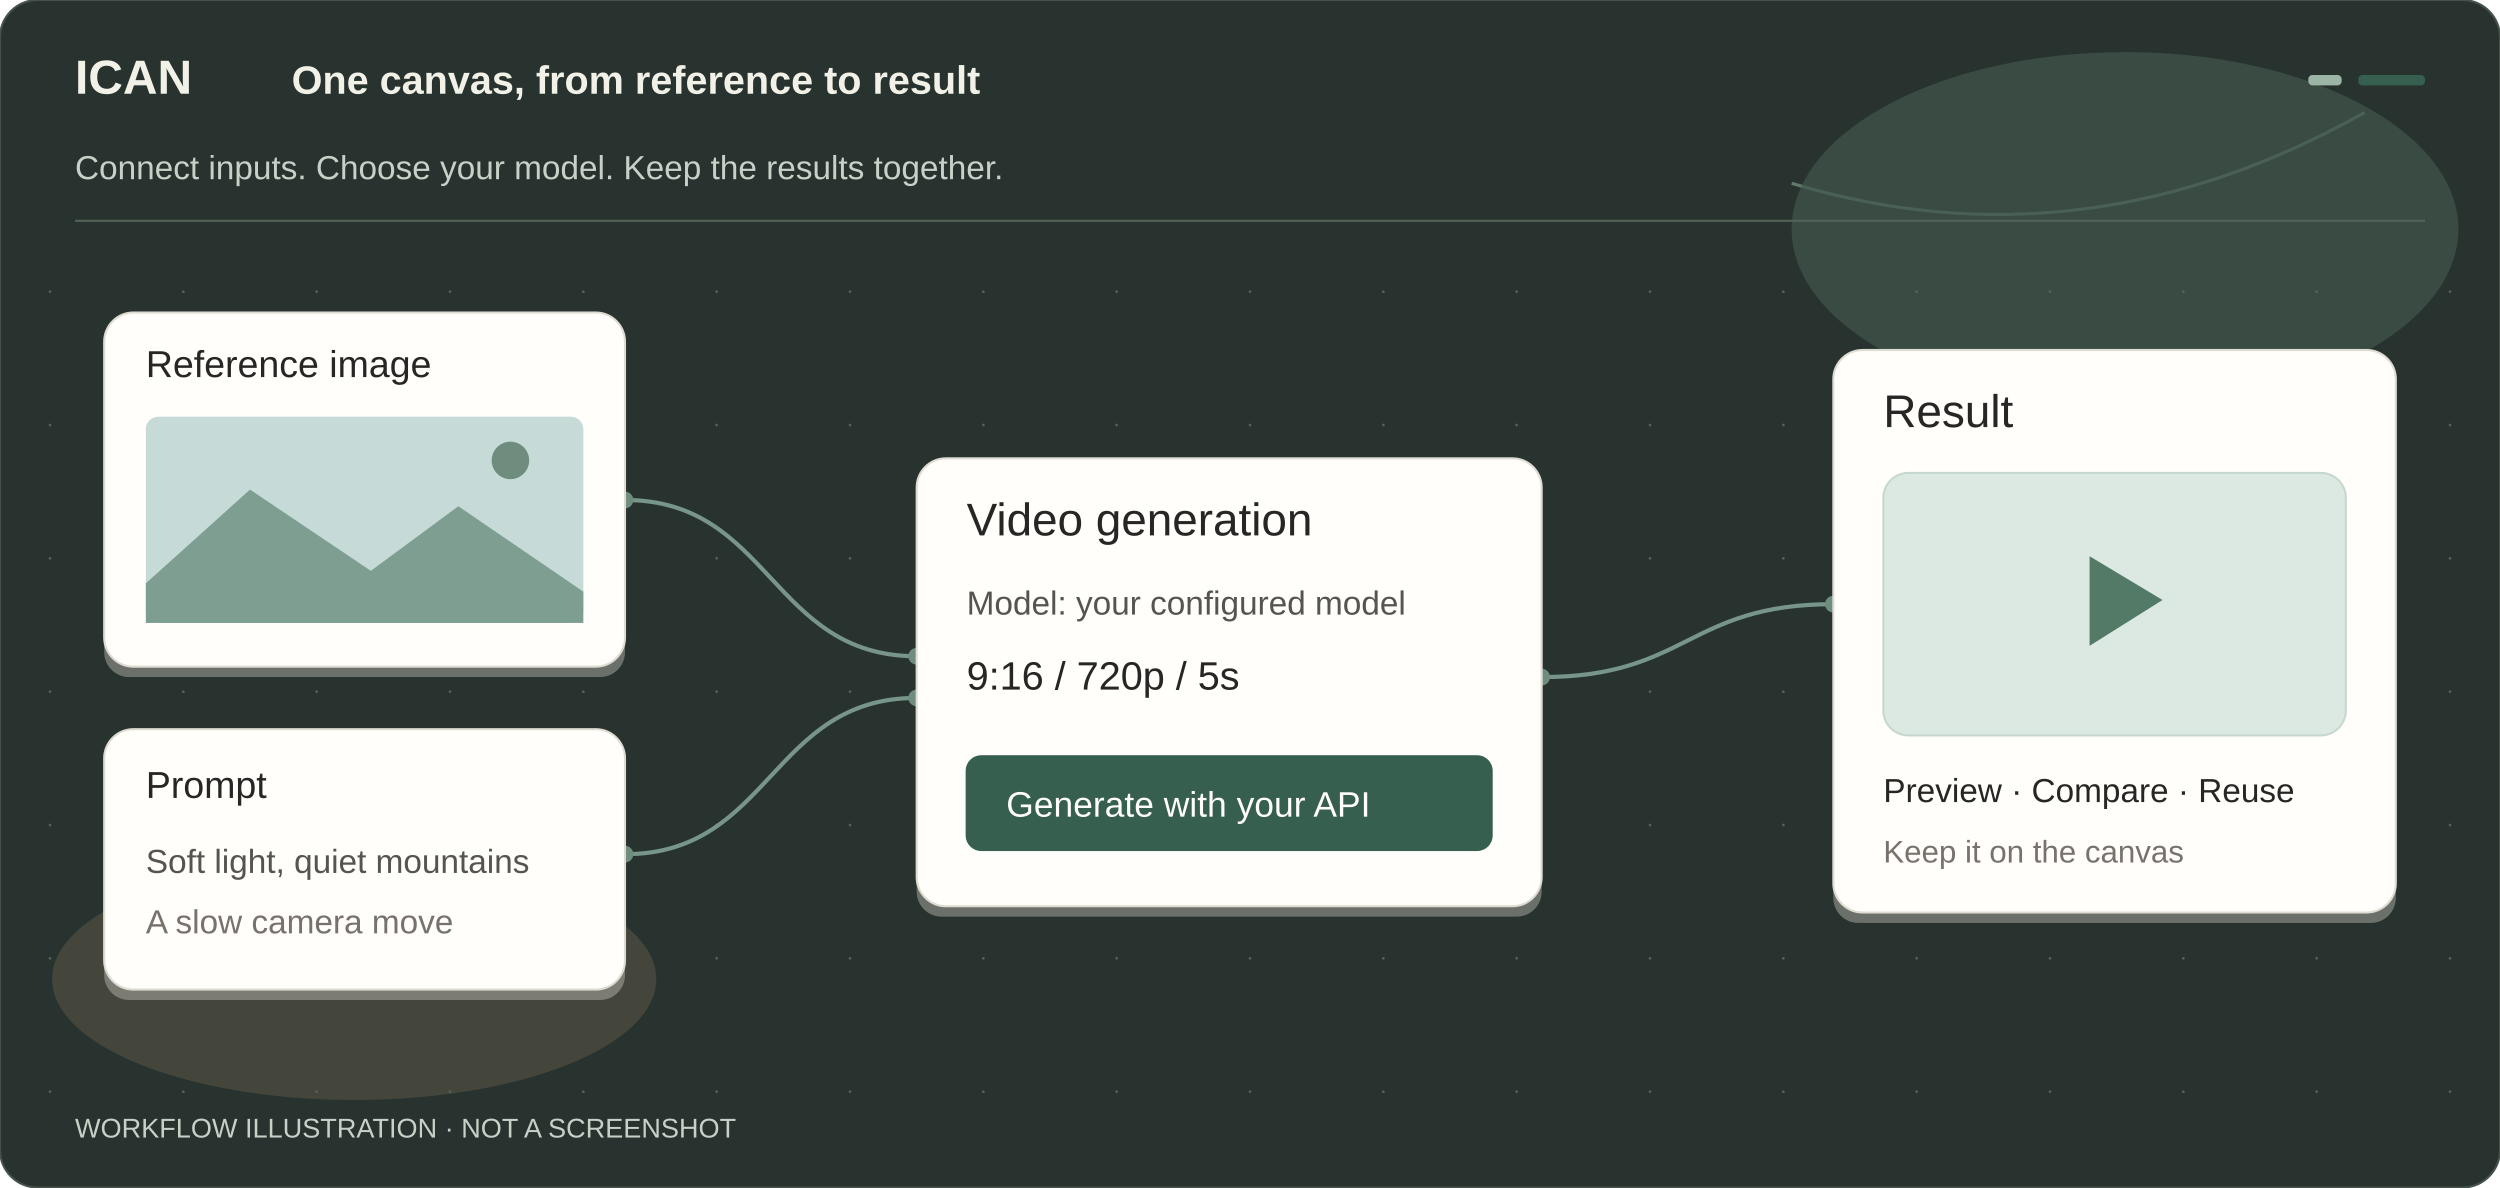
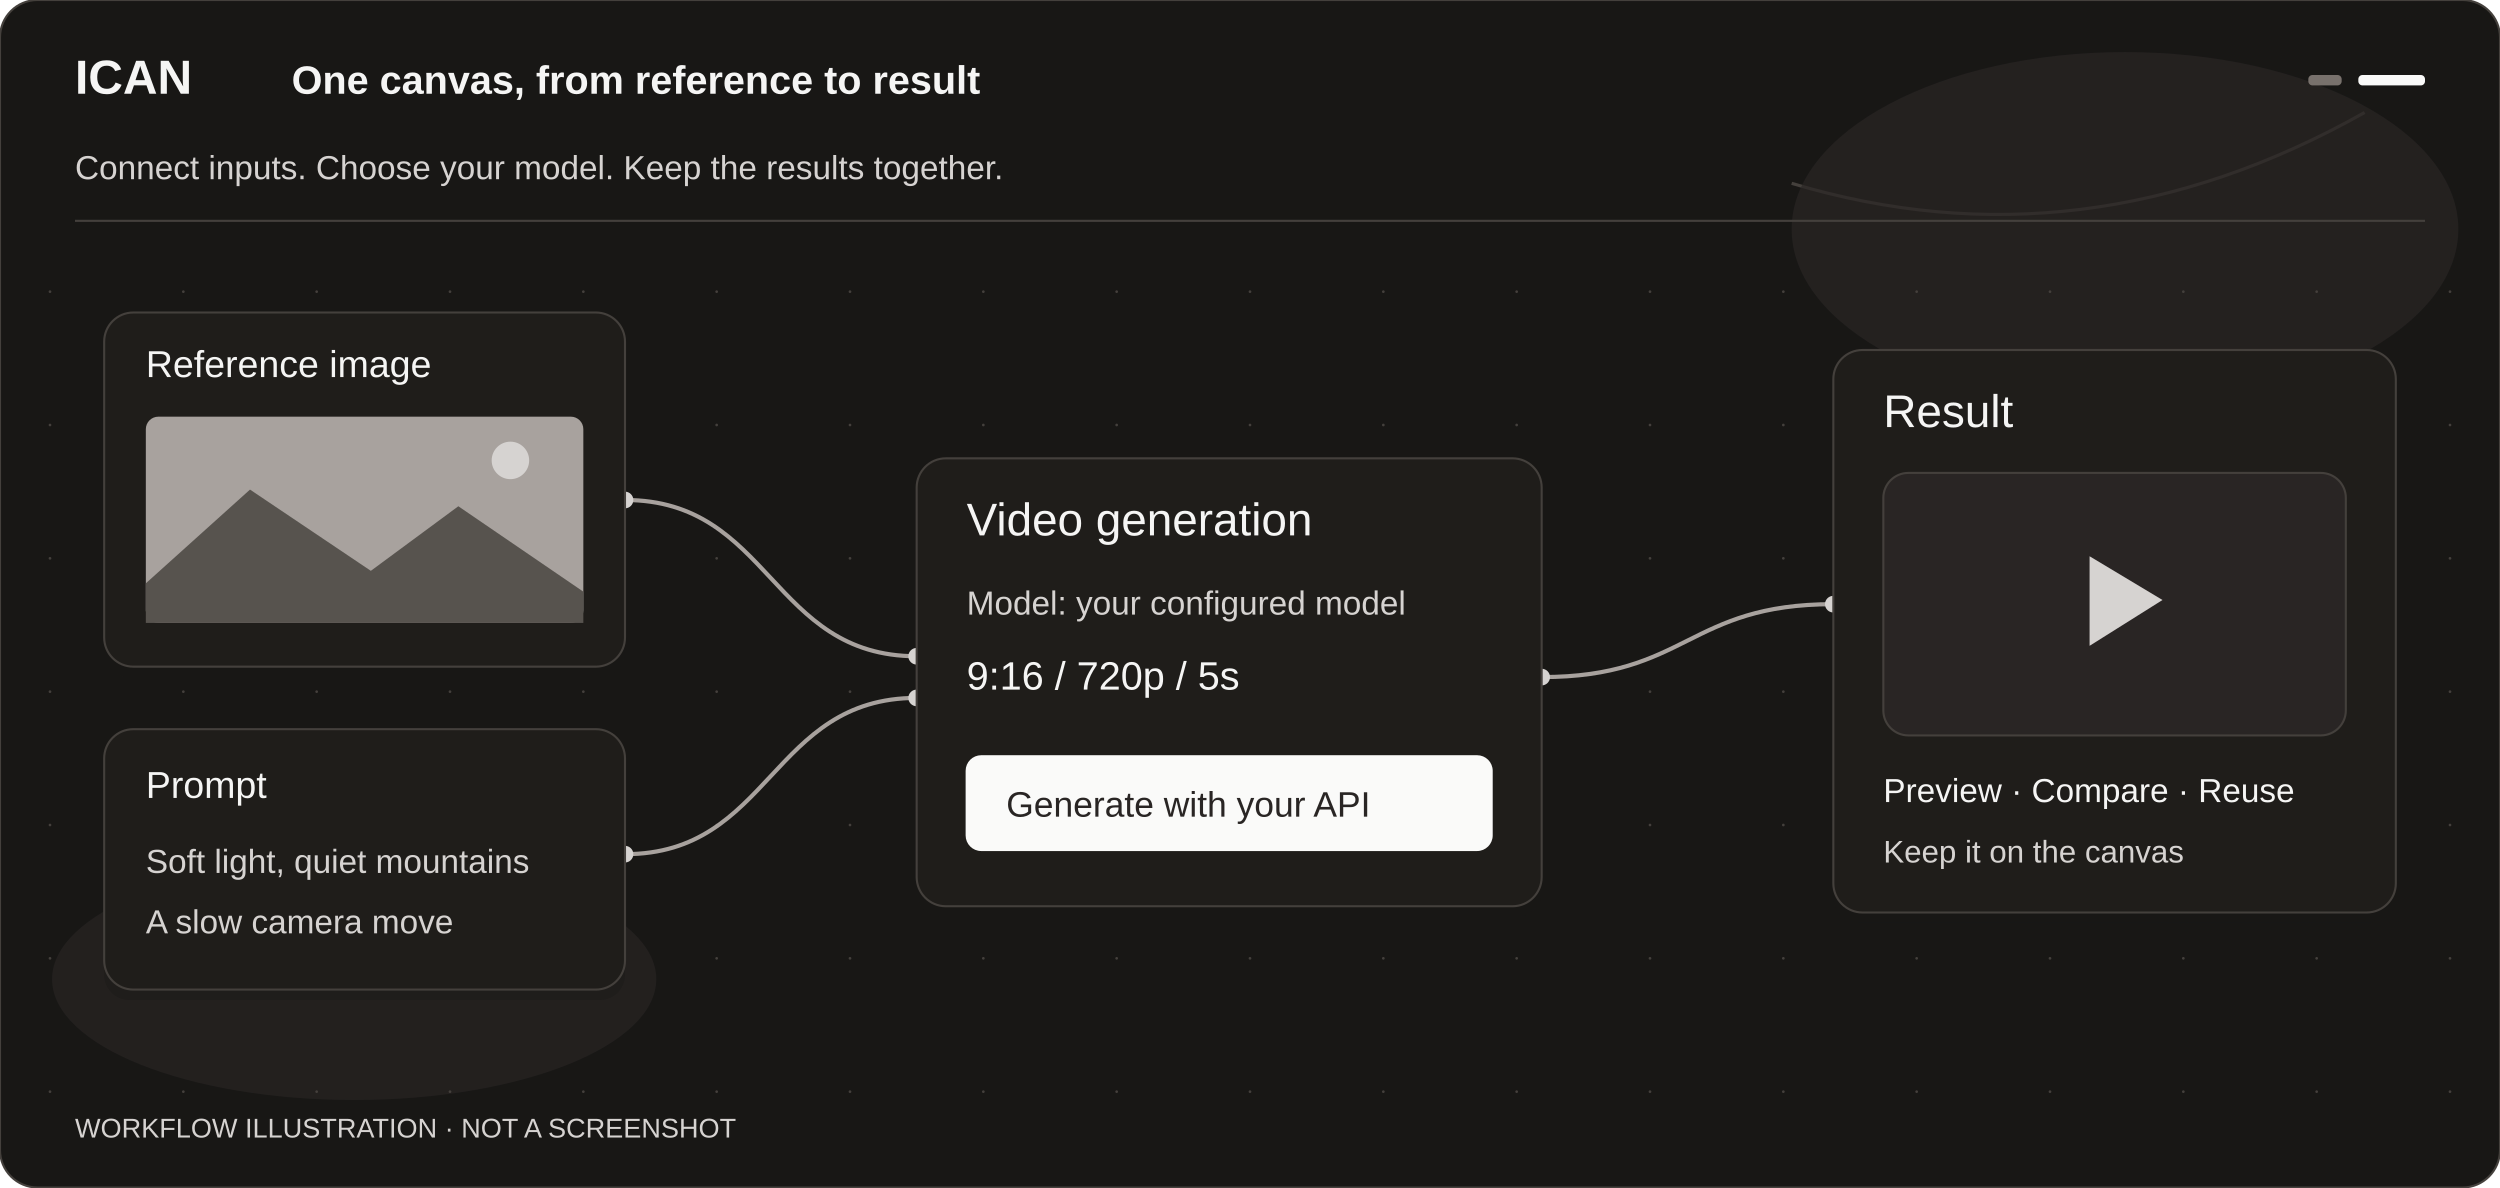
<svg xmlns="http://www.w3.org/2000/svg" width="1200" height="570" viewBox="0 0 1200 570" role="img" aria-labelledby="title desc" font-family="Arial, 'Noto Sans CJK SC', 'Microsoft YaHei', sans-serif">
-   <rect x="0" y="0" width="1200" height="570" rx="18" fill="#28332f" stroke="#45514a" />
-   <path d="M860 88 Q1000 130 1135 54" fill="none" stroke="#617a6b" stroke-width="1.5" />
-   <ellipse cx="170" cy="470" rx="145" ry="58" fill="#535044" opacity=".65" />
-   <ellipse cx="1020" cy="110" rx="160" ry="85" fill="#40564b" opacity=".7" />
-   <g fill="#566258">
+   <rect x="0" y="0" width="1200" height="570" rx="18" fill="#181715" stroke="#44403c" />
+   <path d="M860 88 Q1000 130 1135 54" fill="none" stroke="#44403c" stroke-width="1.5" />
+   <ellipse cx="170" cy="470" rx="145" ry="58" fill="#292524" opacity=".65" />
+   <ellipse cx="1020" cy="110" rx="160" ry="85" fill="#292524" opacity=".7" />
+   <g fill="#44403c">
    <circle cx="24" cy="140" r=".65" />
    <circle cx="24" cy="204" r=".65" />
    <circle cx="24" cy="268" r=".65" />
    <circle cx="24" cy="332" r=".65" />
    <circle cx="24" cy="396" r=".65" />
    <circle cx="24" cy="460" r=".65" />
    <circle cx="24" cy="524" r=".65" />
    <circle cx="88" cy="140" r=".65" />
    <circle cx="88" cy="204" r=".65" />
    <circle cx="88" cy="268" r=".65" />
    <circle cx="88" cy="332" r=".65" />
    <circle cx="88" cy="396" r=".65" />
    <circle cx="88" cy="460" r=".65" />
    <circle cx="88" cy="524" r=".65" />
    <circle cx="152" cy="140" r=".65" />
    <circle cx="152" cy="204" r=".65" />
    <circle cx="152" cy="268" r=".65" />
    <circle cx="152" cy="332" r=".65" />
    <circle cx="152" cy="396" r=".65" />
    <circle cx="152" cy="460" r=".65" />
    <circle cx="152" cy="524" r=".65" />
    <circle cx="216" cy="140" r=".65" />
    <circle cx="216" cy="204" r=".65" />
    <circle cx="216" cy="268" r=".65" />
    <circle cx="216" cy="332" r=".65" />
    <circle cx="216" cy="396" r=".65" />
    <circle cx="216" cy="460" r=".65" />
    <circle cx="216" cy="524" r=".65" />
    <circle cx="280" cy="140" r=".65" />
    <circle cx="280" cy="204" r=".65" />
    <circle cx="280" cy="268" r=".65" />
    <circle cx="280" cy="332" r=".65" />
    <circle cx="280" cy="396" r=".65" />
    <circle cx="280" cy="460" r=".65" />
    <circle cx="280" cy="524" r=".65" />
    <circle cx="344" cy="140" r=".65" />
    <circle cx="344" cy="204" r=".65" />
    <circle cx="344" cy="268" r=".65" />
    <circle cx="344" cy="332" r=".65" />
    <circle cx="344" cy="396" r=".65" />
    <circle cx="344" cy="460" r=".65" />
    <circle cx="344" cy="524" r=".65" />
    <circle cx="408" cy="140" r=".65" />
    <circle cx="408" cy="204" r=".65" />
    <circle cx="408" cy="268" r=".65" />
    <circle cx="408" cy="332" r=".65" />
    <circle cx="408" cy="396" r=".65" />
    <circle cx="408" cy="460" r=".65" />
    <circle cx="408" cy="524" r=".65" />
    <circle cx="472" cy="140" r=".65" />
    <circle cx="472" cy="204" r=".65" />
    <circle cx="472" cy="268" r=".65" />
    <circle cx="472" cy="332" r=".65" />
    <circle cx="472" cy="396" r=".65" />
    <circle cx="472" cy="460" r=".65" />
    <circle cx="472" cy="524" r=".65" />
    <circle cx="536" cy="140" r=".65" />
    <circle cx="536" cy="204" r=".65" />
    <circle cx="536" cy="268" r=".65" />
    <circle cx="536" cy="332" r=".65" />
    <circle cx="536" cy="396" r=".65" />
    <circle cx="536" cy="460" r=".65" />
    <circle cx="536" cy="524" r=".65" />
    <circle cx="600" cy="140" r=".65" />
    <circle cx="600" cy="204" r=".65" />
    <circle cx="600" cy="268" r=".65" />
    <circle cx="600" cy="332" r=".65" />
    <circle cx="600" cy="396" r=".65" />
    <circle cx="600" cy="460" r=".65" />
    <circle cx="600" cy="524" r=".65" />
    <circle cx="664" cy="140" r=".65" />
    <circle cx="664" cy="204" r=".65" />
    <circle cx="664" cy="268" r=".65" />
    <circle cx="664" cy="332" r=".65" />
    <circle cx="664" cy="396" r=".65" />
    <circle cx="664" cy="460" r=".65" />
    <circle cx="664" cy="524" r=".65" />
    <circle cx="728" cy="140" r=".65" />
    <circle cx="728" cy="204" r=".65" />
    <circle cx="728" cy="268" r=".65" />
    <circle cx="728" cy="332" r=".65" />
    <circle cx="728" cy="396" r=".65" />
    <circle cx="728" cy="460" r=".65" />
    <circle cx="728" cy="524" r=".65" />
    <circle cx="792" cy="140" r=".65" />
    <circle cx="792" cy="204" r=".65" />
    <circle cx="792" cy="268" r=".65" />
    <circle cx="792" cy="332" r=".65" />
    <circle cx="792" cy="396" r=".65" />
    <circle cx="792" cy="460" r=".65" />
    <circle cx="792" cy="524" r=".65" />
    <circle cx="856" cy="140" r=".65" />
    <circle cx="856" cy="204" r=".65" />
    <circle cx="856" cy="268" r=".65" />
    <circle cx="856" cy="332" r=".65" />
    <circle cx="856" cy="396" r=".65" />
    <circle cx="856" cy="460" r=".65" />
    <circle cx="856" cy="524" r=".65" />
    <circle cx="920" cy="140" r=".65" />
    <circle cx="920" cy="204" r=".65" />
    <circle cx="920" cy="268" r=".65" />
    <circle cx="920" cy="332" r=".65" />
    <circle cx="920" cy="396" r=".65" />
    <circle cx="920" cy="460" r=".65" />
    <circle cx="920" cy="524" r=".65" />
    <circle cx="984" cy="140" r=".65" />
    <circle cx="984" cy="204" r=".65" />
    <circle cx="984" cy="268" r=".65" />
    <circle cx="984" cy="332" r=".65" />
    <circle cx="984" cy="396" r=".65" />
    <circle cx="984" cy="460" r=".65" />
    <circle cx="984" cy="524" r=".65" />
    <circle cx="1048" cy="140" r=".65" />
    <circle cx="1048" cy="204" r=".65" />
    <circle cx="1048" cy="268" r=".65" />
    <circle cx="1048" cy="332" r=".65" />
    <circle cx="1048" cy="396" r=".65" />
    <circle cx="1048" cy="460" r=".65" />
    <circle cx="1048" cy="524" r=".65" />
    <circle cx="1112" cy="140" r=".65" />
    <circle cx="1112" cy="204" r=".65" />
    <circle cx="1112" cy="268" r=".65" />
    <circle cx="1112" cy="332" r=".65" />
    <circle cx="1112" cy="396" r=".65" />
    <circle cx="1112" cy="460" r=".65" />
    <circle cx="1112" cy="524" r=".65" />
    <circle cx="1176" cy="140" r=".65" />
    <circle cx="1176" cy="204" r=".65" />
    <circle cx="1176" cy="268" r=".65" />
    <circle cx="1176" cy="332" r=".65" />
    <circle cx="1176" cy="396" r=".65" />
    <circle cx="1176" cy="460" r=".65" />
    <circle cx="1176" cy="524" r=".65" />
  </g>
  <g font-family="Arial, 'Noto Sans CJK SC', 'Microsoft YaHei', sans-serif">
-     <path d="M36 106 H1164" stroke="#536157" />
-     <text x="36" y="45" font-size="23" fill="#f1f1e8" font-weight="700">ICAN</text>
-     <text x="140" y="45" font-size="19" fill="#f1f1e8" font-weight="600">One canvas, from reference to result</text>
-     <text x="36" y="86" font-size="16" fill="#c7d1c8">Connect inputs. Choose your model. Keep the results together.</text>
-     <text x="36" y="546" font-size="13" fill="#c7d1c8">WORKFLOW ILLUSTRATION · NOT A SCREENSHOT</text>
-     <path d="M300 240 C370.0 240 370.0 315 440 315" fill="none" stroke="#78958a" stroke-width="2" />
-     <circle cx="300" cy="240" r="4" fill="#6e8d7f" />
-     <circle cx="440" cy="315" r="4" fill="#6e8d7f" />
-     <path d="M300 410 C370.0 410 370.0 335 440 335" fill="none" stroke="#78958a" stroke-width="2" />
-     <circle cx="300" cy="410" r="4" fill="#6e8d7f" />
-     <circle cx="440" cy="335" r="4" fill="#6e8d7f" />
-     <path d="M740 325 C810.0 325 810.0 290 880 290" fill="none" stroke="#78958a" stroke-width="2" />
-     <circle cx="740" cy="325" r="4" fill="#6e8d7f" />
-     <circle cx="880" cy="290" r="4" fill="#6e8d7f" />
-     <rect x="50" y="155.0" width="250" height="170" rx="12" fill="#d8d6cb" stroke="none" opacity=".38" />
-     <rect x="50" y="150" width="250" height="170" rx="14" fill="#fffefa" stroke="#dedbd2" />
-     <text x="70" y="181" font-size="18" fill="#292524">Reference image</text>
-     <rect x="70" y="200" width="210" height="99" rx="6" fill="#c6dbd7" stroke="none" />
-     <path d="M70 280 120 235 178 274 220 243 280 284 V299 H70Z" fill="#7e9e91" />
-     <circle cx="245" cy="221" r="9" fill="#6e8d7f" />
-     <rect x="50" y="355.0" width="250" height="125" rx="12" fill="#d8d6cb" stroke="none" opacity=".38" />
-     <rect x="50" y="350" width="250" height="125" rx="14" fill="#fffefa" stroke="#dedbd2" />
-     <text x="70" y="383" font-size="18" fill="#292524">Prompt</text>
-     <text x="70" y="419" font-size="16" fill="#57534e">Soft light, quiet mountains</text>
-     <text x="70" y="448" font-size="16" fill="#78716c">A slow camera move</text>
-     <rect x="440" y="225.0" width="300" height="215" rx="12" fill="#d8d6cb" stroke="none" opacity=".38" />
-     <rect x="440" y="220" width="300" height="215" rx="14" fill="#fffefa" stroke="#dedbd2" />
-     <text x="464" y="257" font-size="22" fill="#292524">Video generation</text>
-     <text x="464" y="295" font-size="16" fill="#57534e">Model: your configured model</text>
-     <text x="464" y="331" font-size="19" fill="#292524">9:16     /     720p     /     5s</text>
-     <rect x="464" y="363" width="252" height="45" rx="7" fill="#365f50" stroke="#365f50" />
-     <text x="483" y="392" font-size="17" fill="#fffefa">Generate with your API</text>
-     <rect x="880" y="173.0" width="270" height="270" rx="12" fill="#d8d6cb" stroke="none" opacity=".38" />
-     <rect x="880" y="168" width="270" height="270" rx="14" fill="#fffefa" stroke="#dedbd2" />
-     <text x="904" y="205" font-size="22" fill="#292524">Result</text>
-     <rect x="904" y="227" width="222" height="126" rx="12" fill="#dce9e2" stroke="#c6d8cd" />
-     <path d="m1003 267 0 43 35-22Z" fill="#527a66" />
-     <text x="904" y="385" font-size="16" fill="#292524">Preview · Compare · Reuse</text>
-     <text x="904" y="414" font-size="15" fill="#78716c">Keep it on the canvas</text>
-     <rect x="1108" y="36" width="16" height="5" rx="2" fill="#9db5a6" />
-     <rect x="1132" y="36" width="32" height="5" rx="2" fill="#365f50" />
+     <path d="M36 106 H1164" stroke="#44403c" />
+     <text x="36" y="45" font-size="23" fill="#f5f5f4" font-weight="700">ICAN</text>
+     <text x="140" y="45" font-size="19" fill="#f5f5f4" font-weight="600">One canvas, from reference to result</text>
+     <text x="36" y="86" font-size="16" fill="#d6d3d1">Connect inputs. Choose your model. Keep the results together.</text>
+     <text x="36" y="546" font-size="13" fill="#d6d3d1">WORKFLOW ILLUSTRATION · NOT A SCREENSHOT</text>
+     <path d="M300 240 C370.0 240 370.0 315 440 315" fill="none" stroke="#a8a29e" stroke-width="2" />
+     <circle cx="300" cy="240" r="4" fill="#d6d3d1" />
+     <circle cx="440" cy="315" r="4" fill="#d6d3d1" />
+     <path d="M300 410 C370.0 410 370.0 335 440 335" fill="none" stroke="#a8a29e" stroke-width="2" />
+     <circle cx="300" cy="410" r="4" fill="#d6d3d1" />
+     <circle cx="440" cy="335" r="4" fill="#d6d3d1" />
+     <path d="M740 325 C810.0 325 810.0 290 880 290" fill="none" stroke="#a8a29e" stroke-width="2" />
+     <circle cx="740" cy="325" r="4" fill="#d6d3d1" />
+     <circle cx="880" cy="290" r="4" fill="#d6d3d1" />
+     <rect x="50" y="155.0" width="250" height="170" rx="12" fill="#181715" stroke="none" opacity=".38" />
+     <rect x="50" y="150" width="250" height="170" rx="14" fill="#1f1d1a" stroke="#44403c" />
+     <text x="70" y="181" font-size="18" fill="#f5f5f4">Reference image</text>
+     <rect x="70" y="200" width="210" height="99" rx="6" fill="#a8a29e" stroke="none" />
+     <path d="M70 280 120 235 178 274 220 243 280 284 V299 H70Z" fill="#57534e" />
+     <circle cx="245" cy="221" r="9" fill="#d6d3d1" />
+     <rect x="50" y="355.0" width="250" height="125" rx="12" fill="#181715" stroke="none" opacity=".38" />
+     <rect x="50" y="350" width="250" height="125" rx="14" fill="#1f1d1a" stroke="#44403c" />
+     <text x="70" y="383" font-size="18" fill="#f5f5f4">Prompt</text>
+     <text x="70" y="419" font-size="16" fill="#d6d3d1">Soft light, quiet mountains</text>
+     <text x="70" y="448" font-size="16" fill="#d6d3d1">A slow camera move</text>
+     <rect x="440" y="225.0" width="300" height="215" rx="12" fill="#181715" stroke="none" opacity=".38" />
+     <rect x="440" y="220" width="300" height="215" rx="14" fill="#1f1d1a" stroke="#44403c" />
+     <text x="464" y="257" font-size="22" fill="#f5f5f4">Video generation</text>
+     <text x="464" y="295" font-size="16" fill="#d6d3d1">Model: your configured model</text>
+     <text x="464" y="331" font-size="19" fill="#f5f5f4">9:16     /     720p     /     5s</text>
+     <rect x="464" y="363" width="252" height="45" rx="7" fill="#fafaf9" stroke="#fafaf9" />
+     <text x="483" y="392" font-size="17" fill="#292524">Generate with your API</text>
+     <rect x="880" y="173.0" width="270" height="270" rx="12" fill="#181715" stroke="none" opacity=".38" />
+     <rect x="880" y="168" width="270" height="270" rx="14" fill="#1f1d1a" stroke="#44403c" />
+     <text x="904" y="205" font-size="22" fill="#f5f5f4">Result</text>
+     <rect x="904" y="227" width="222" height="126" rx="12" fill="#292524" stroke="#44403c" />
+     <path d="m1003 267 0 43 35-22Z" fill="#d6d3d1" />
+     <text x="904" y="385" font-size="16" fill="#f5f5f4">Preview · Compare · Reuse</text>
+     <text x="904" y="414" font-size="15" fill="#d6d3d1">Keep it on the canvas</text>
+     <rect x="1108" y="36" width="16" height="5" rx="2" fill="#78716c" />
+     <rect x="1132" y="36" width="32" height="5" rx="2" fill="#fafaf9" />
  </g>
</svg>
